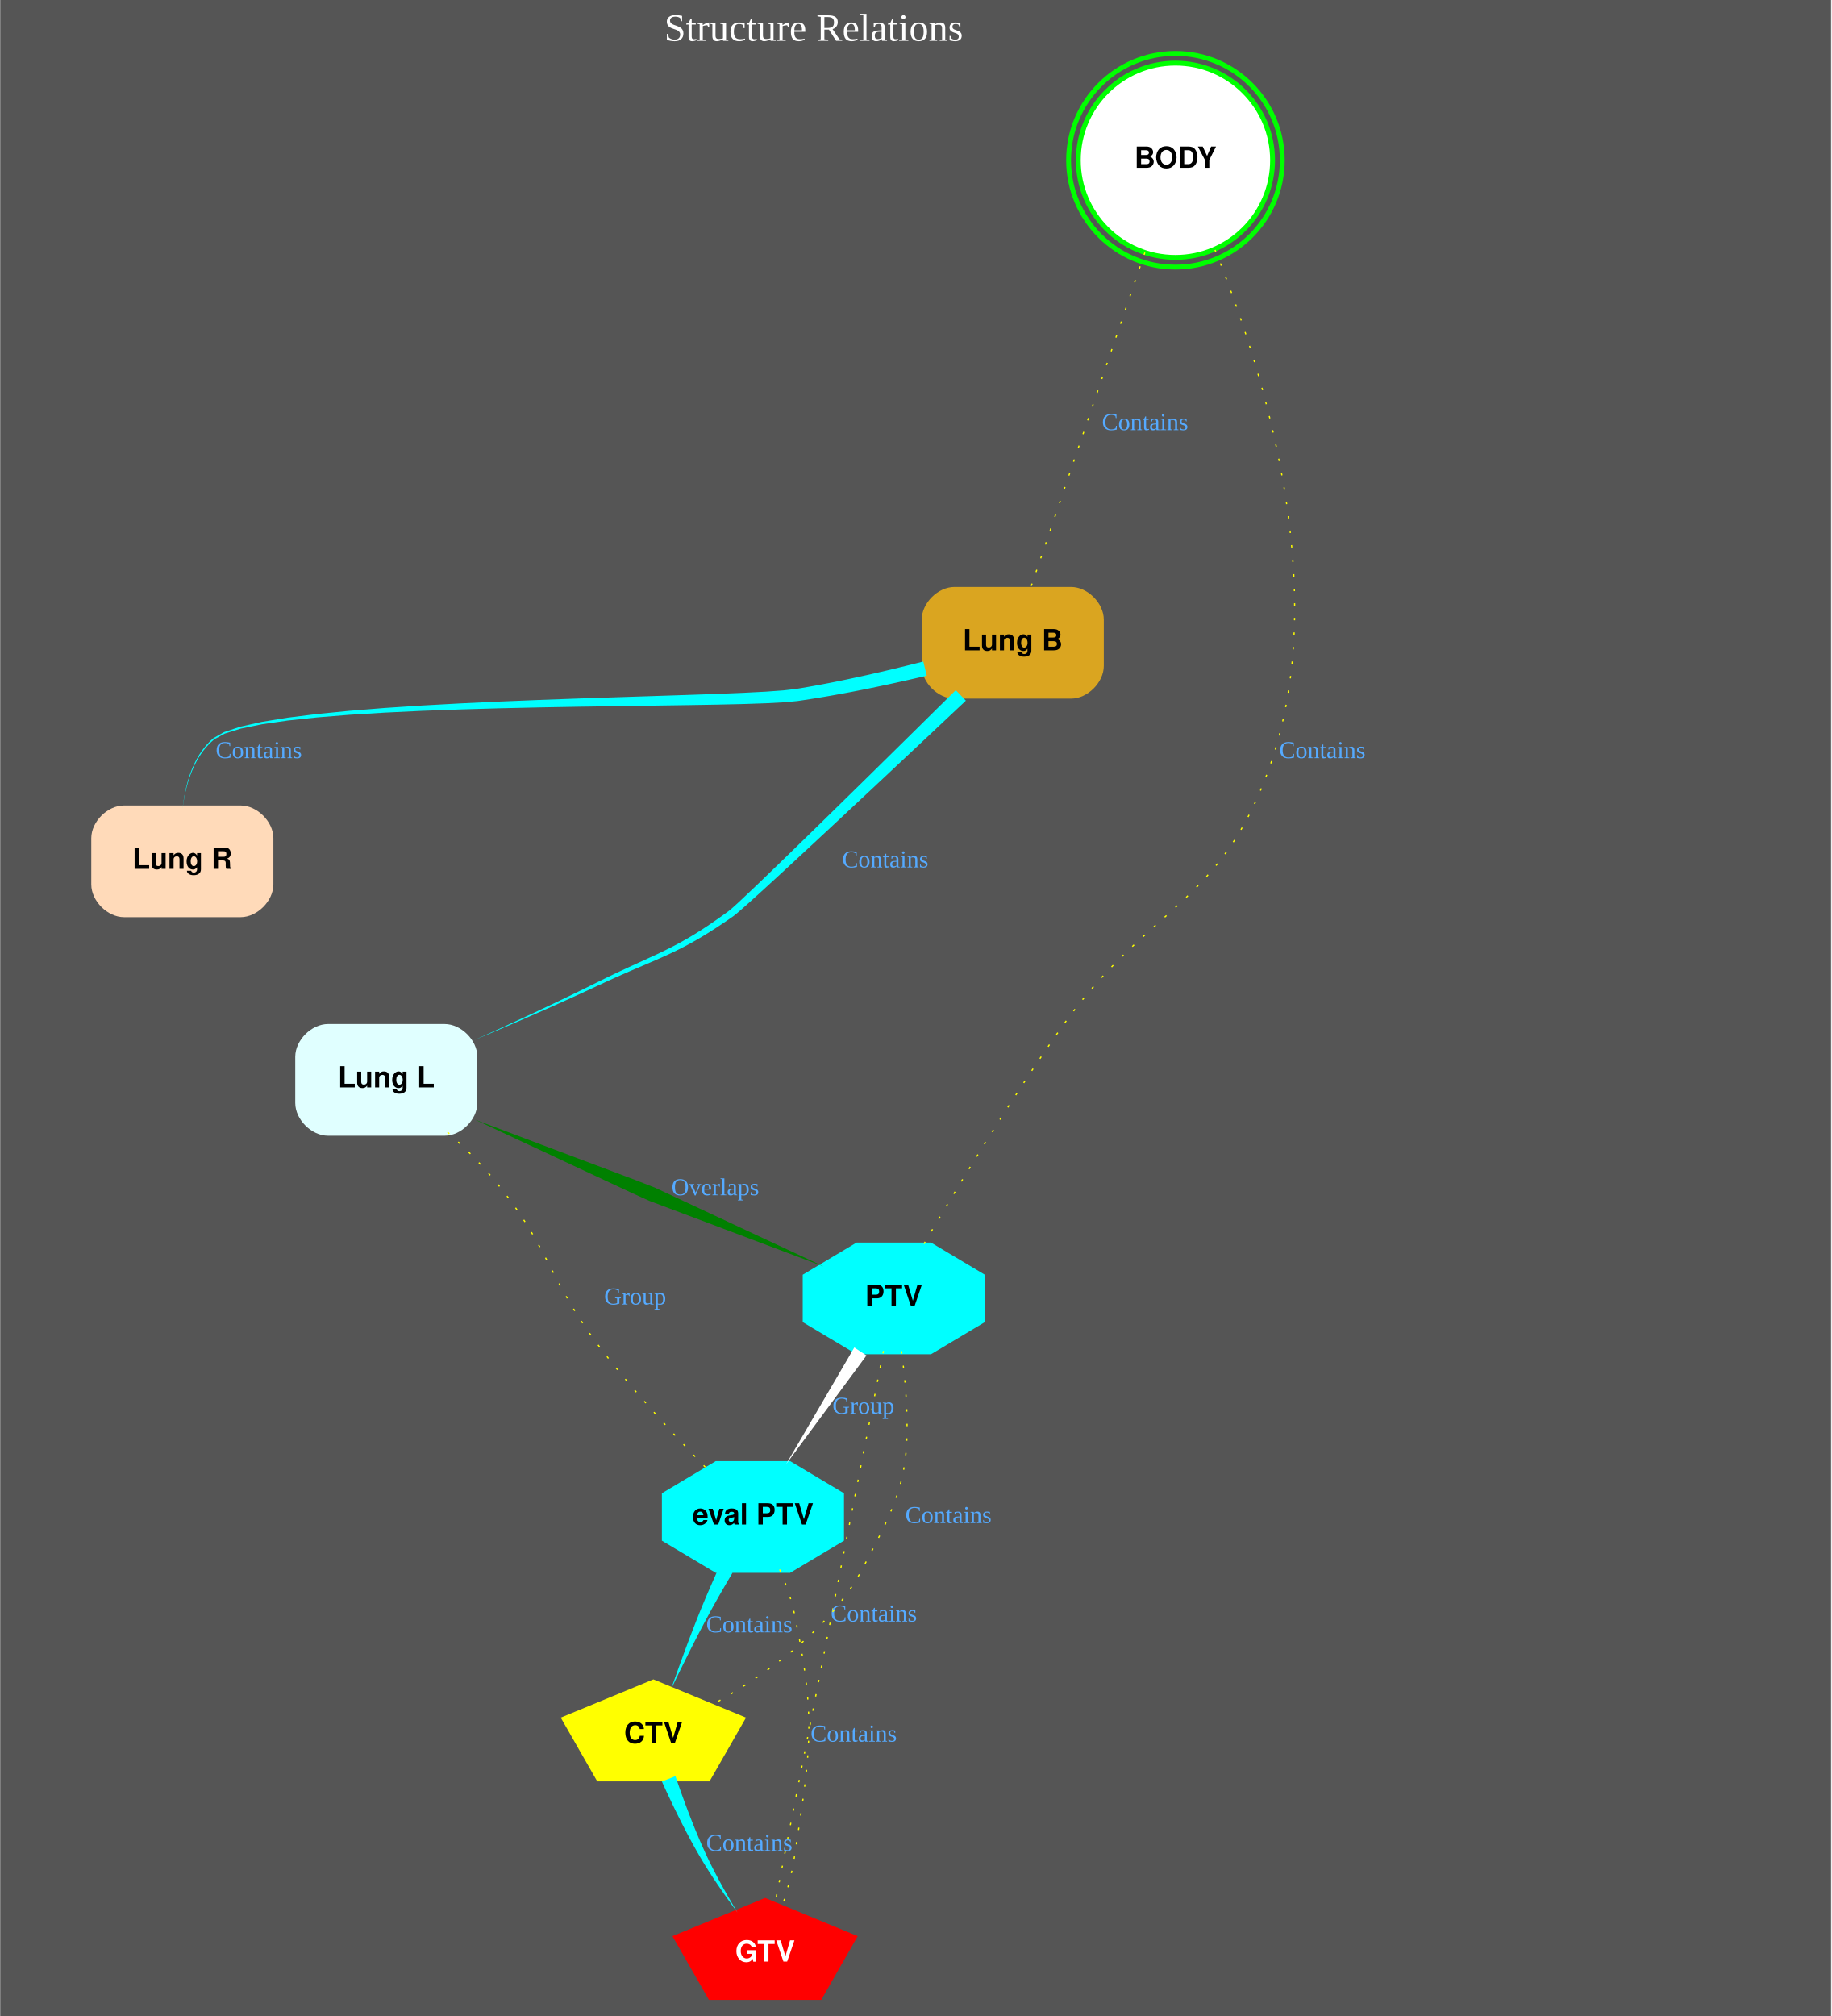
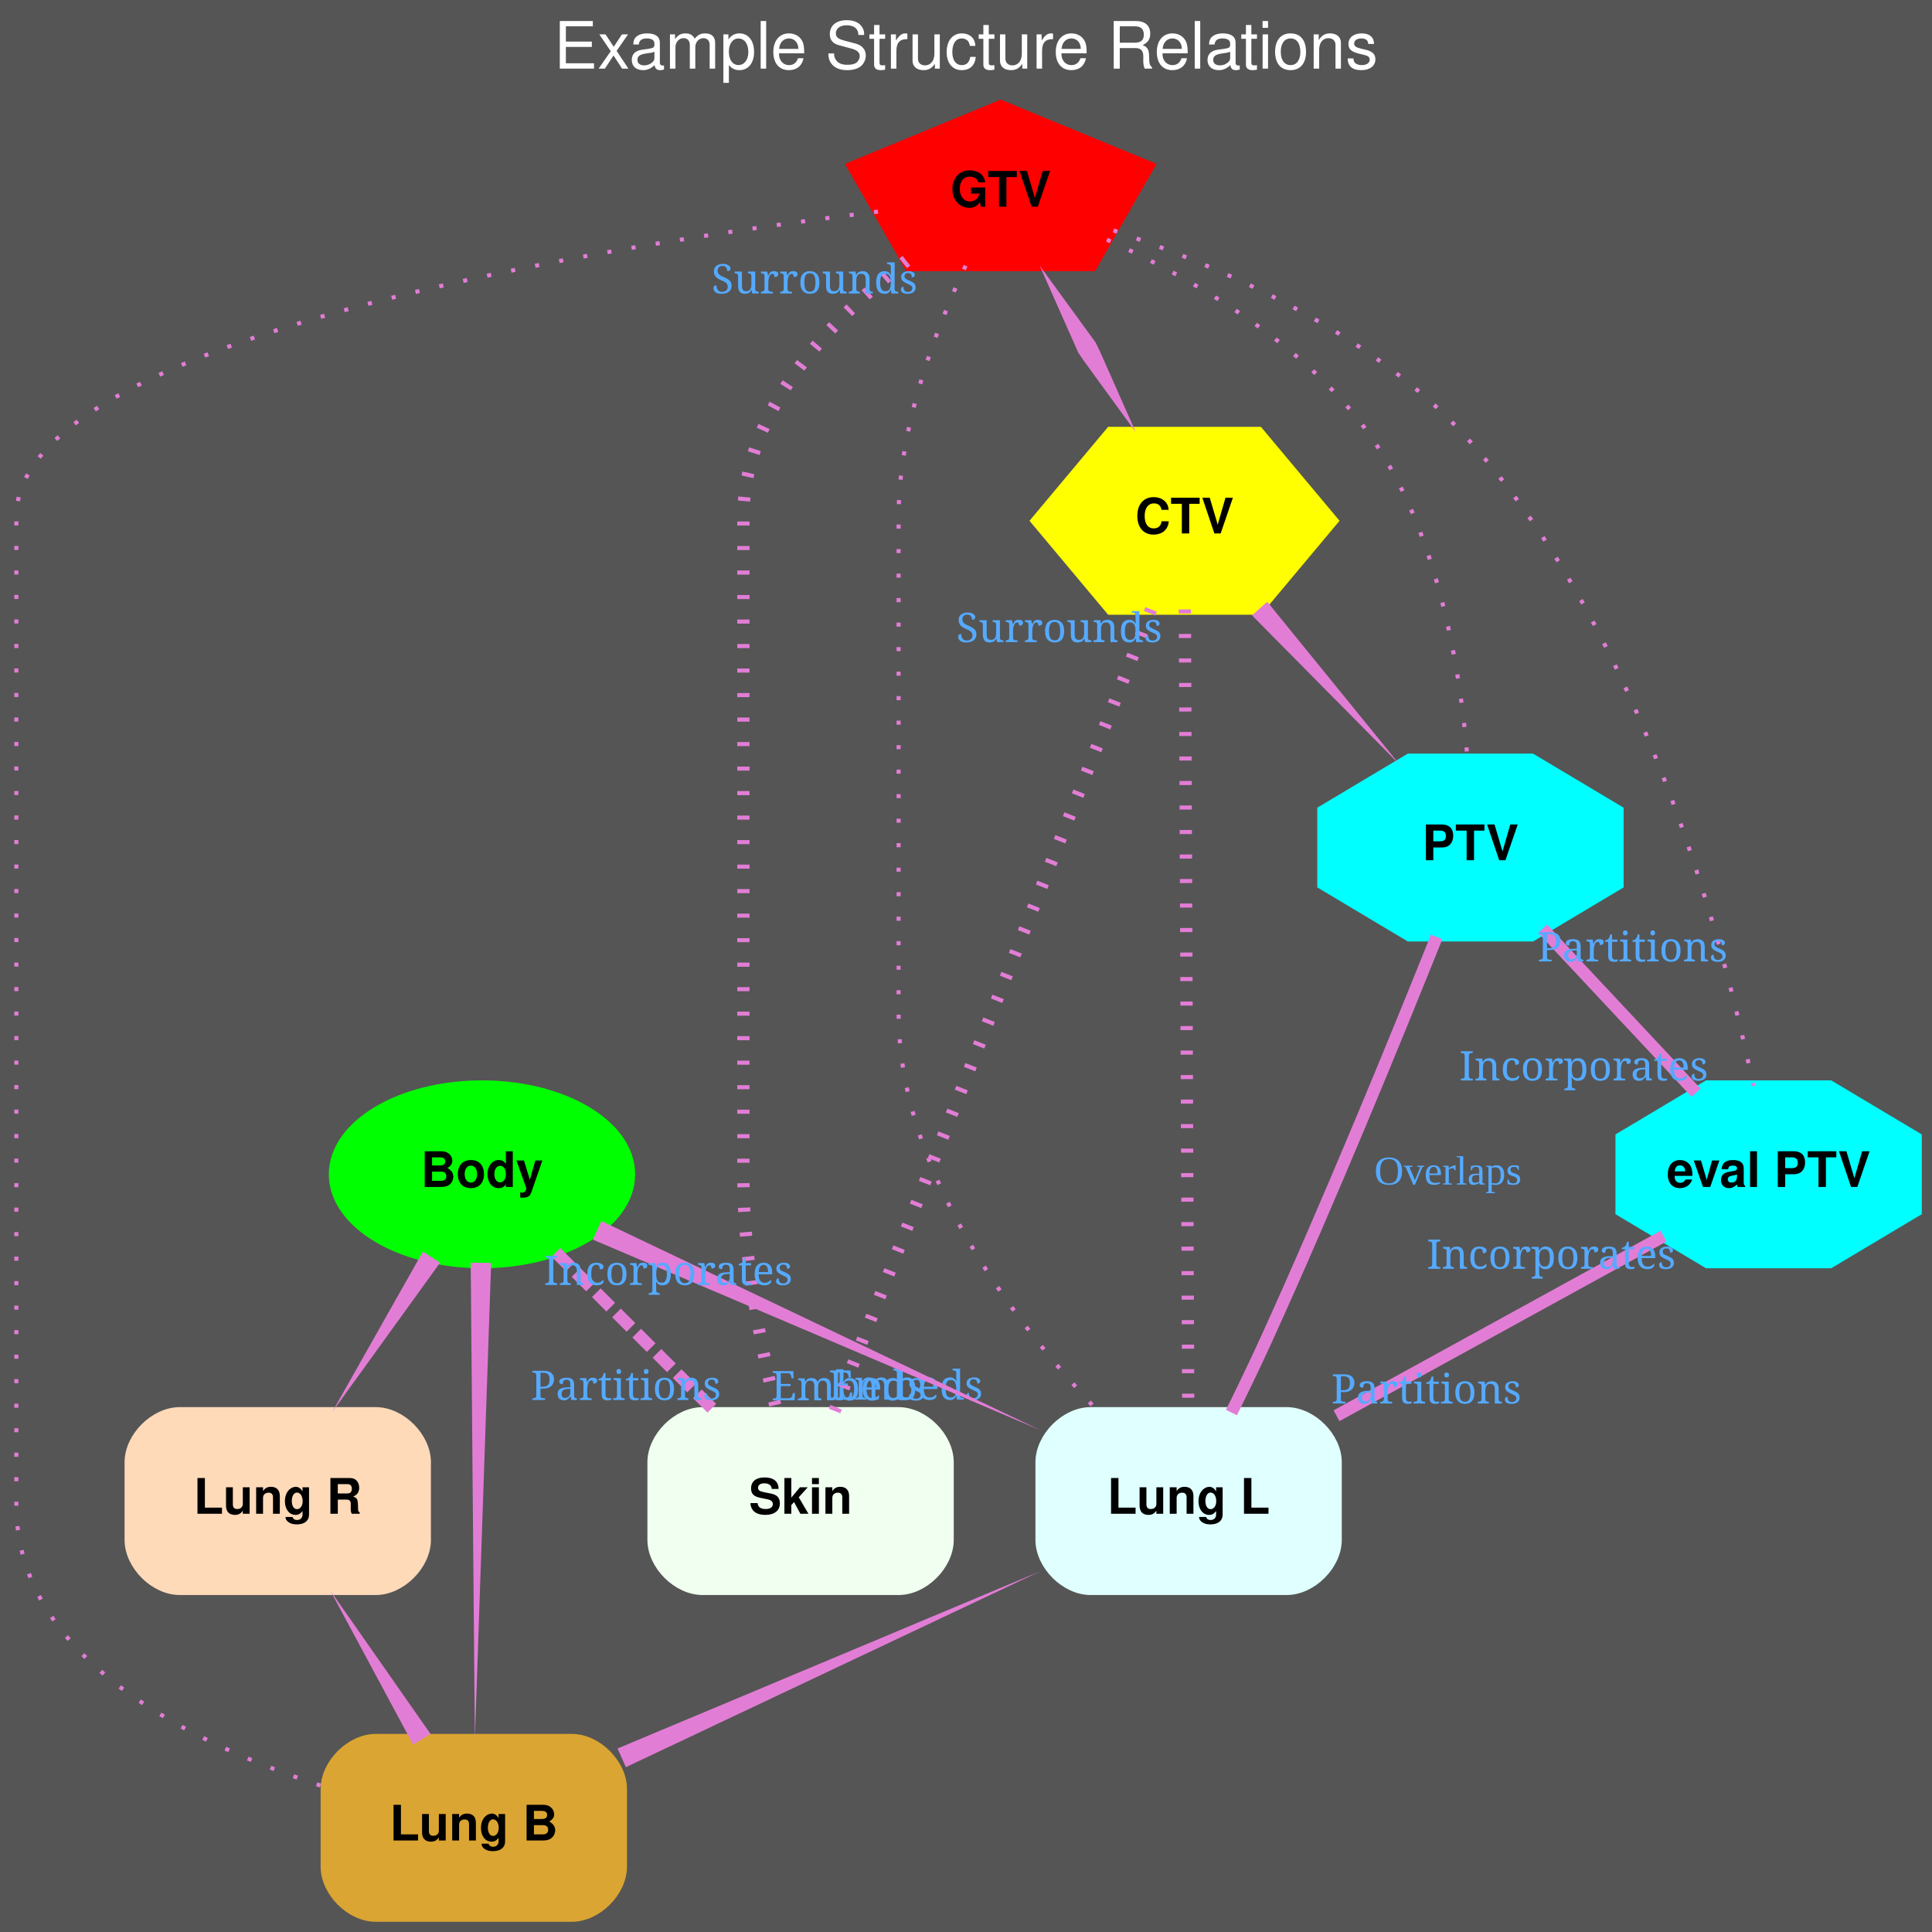
- <svg xmlns="http://www.w3.org/2000/svg" xmlns:xlink="http://www.w3.org/1999/xlink" width="754pt" height="830pt" viewBox="0.00 0.00 754.00 830.20">
-   <g id="graph0" class="graph" transform="scale(1 1) rotate(0) translate(4 826.2)">
-     <polygon fill="#555555" stroke="transparent" points="-4,4 -4,-826.2 750,-826.2 750,4 -4,4" />
-     <text text-anchor="middle" x="331" y="-809.4" font-family="Helvetica,,Arial,sans-serif" font-size="16.00" fill="white">Structure Relations</text>
-     <g id="node1" class="node">
+ <svg xmlns="http://www.w3.org/2000/svg" xmlns:xlink="http://www.w3.org/1999/xlink" width="473pt" height="473pt" viewBox="0.00 0.00 473.00 473.00">
+   <g id="graph0" class="graph" transform="scale(1 1) rotate(0) translate(4 469)">
+     <polygon fill="#555555" stroke="transparent" points="-4,4 -4,-469 469,-469 469,4 -4,4" />
+     <text text-anchor="middle" x="232.5" y="-452.2" font-family="Helvetica,Arial,sans-serif" font-size="16.00" fill="white">Example Structure Relations</text>
+     <g id="node1" class="node Target">
      <g id="a_node1">
-         <a xlink:title="ID: BODY&#13;ROI: 1&#13;&#13;DICOM Type EXTERNAL&#13;Code: BODY&#13;Label: Body&#13;Scheme: 99VMS_STRUCTCODE&#13;Volume: 28951.626 cc&#13;Length: 33.8 cm&#13;Range: (&#13;10.6cm, -23.2cm)">
-           <ellipse fill="white" stroke="#00ff00" stroke-width="2" cx="480" cy="-760.2" rx="40" ry="40" />
-           <ellipse fill="none" stroke="#00ff00" stroke-width="2" cx="480" cy="-760.2" rx="44" ry="44" />
-           <text text-anchor="middle" x="480" y="-757.1" font-family="Helvetica,sans-Serif" font-weight="bold" font-size="12.00" fill="#000000">BODY</text>
+         <a xlink:title="ID: GTV&#13;ROI: 38&#13;&#13;VolumeType: GTV&#13;DicomType: GTV&#13;Code: GTVp&#13;Label: Primary Gross Tumor Volume&#13;Scheme: 99VMS_STRUCTCODE&#13;Volume: 8.0&#13;&#13;Eq Sp Diam: 2.5&#13;Length: 2.6&#13;Range: (-0.4, -3.0)">
+           <polygon fill="#ff0000" stroke="#ff0000" stroke-width="3" points="277,-428.14 241,-443 205,-428.14 218.75,-404.11 263.25,-404.11 277,-428.14" />
+           <text text-anchor="middle" x="241" y="-418.4" font-family="Helvetica,sans-Serif" font-weight="bold" font-size="12.00">GTV</text>
        </a>
      </g>
    </g>
-     <g id="node2" class="node">
+     <g id="node2" class="node Target">
      <g id="a_node2">
-         <a xlink:title="ID: Lung L&#13;ROI: 26&#13;&#13;DICOM Type ORGAN&#13;Code: 7310&#13;Label: Left lung&#13;Scheme: FMA&#13;Volume: 1776 cc&#13;Length: 24.2 cm&#13;Range: (5.8cm, -18.4cm)">
-           <path fill="#e0ffff" stroke="#e0ffff" stroke-width="3" d="M179,-403C179,-403 131,-403 131,-403 125,-403 119,-397 119,-391 119,-391 119,-372 119,-372 119,-366 125,-360 131,-360 131,-360 179,-360 179,-360 185,-360 191,-366 191,-372 191,-372 191,-391 191,-391 191,-397 185,-403 179,-403" />
-           <text text-anchor="middle" x="155" y="-378.4" font-family="Helvetica,sans-Serif" font-weight="bold" font-size="12.00" fill="#000000">Lung L</text>
+         <a xlink:title="ID: CTV&#13;ROI: 24&#13;Name: Internal Target Volume&#13;VolumeType: CTV&#13;DicomType: CTV&#13;Code: ITV&#13;Label: Internal Target Volume&#13;Scheme: 99VMS_&#13;STRUCTCODE&#13;Volume: 34.4&#13;Eq Sp Diam: 4.0&#13;&#13;Length: 3.6&#13;Range: (0.0, -3.6)">
+           <polygon fill="#ffff00" stroke="#ffff00" stroke-width="3" points="322,-341.5 304,-363 268,-363 250,-341.5 268,-320 304,-320 322,-341.5" />
+           <text text-anchor="middle" x="286" y="-338.4" font-family="Helvetica,sans-Serif" font-weight="bold" font-size="12.00">CTV</text>
        </a>
      </g>
    </g>
-     <g id="node3" class="node">
+     <g id="edge10" class="edge Equals">
+       <polygon fill="#e27dd6" stroke="transparent" stroke-width="5" points="250.54,-403.96 251.78,-402.26 253.06,-400.5 254.38,-398.69 255.72,-396.84 257.1,-394.95 258.5,-393.03 259.92,-391.08 261.35,-389.11 262.8,-387.12 264.25,-385.12 265.32,-382.9 266.33,-380.63 267.33,-378.37 268.33,-376.12 269.32,-373.88 270.3,-371.67 271.27,-369.49 272.22,-367.35 273.15,-365.25 274.06,-363.19 274.06,-363.19 272.74,-365.01 271.38,-366.87 270,-368.77 268.6,-370.69 267.18,-372.65 265.74,-374.62 264.29,-376.61 262.84,-378.62 261.38,-380.62 259.99,-382.66 258.99,-384.92 257.99,-387.17 257,-389.4 256.02,-391.6 255.06,-393.77 254.11,-395.91 253.18,-398 252.28,-400.04 251.4,-402.03 250.54,-403.96 250.54,-403.96" />
+     </g>
+     <g id="node3" class="node Target">
      <g id="a_node3">
-         <a xlink:title="ID: Lung R&#13;ROI: 27&#13;&#13;DICOM Type ORGAN&#13;Code: 7309&#13;Label: Right lung&#13;Scheme: FMA&#13;Volume: 2556.676 cc&#13;Length: 23.8 cm&#13;Range: (6.6cm, &#13;-17.2cm)">
-           <path fill="#ffdab9" stroke="#ffdab9" stroke-width="3" d="M95,-493C95,-493 47,-493 47,-493 41,-493 35,-487 35,-481 35,-481 35,-462 35,-462 35,-456 41,-450 47,-450 47,-450 95,-450 95,-450 101,-450 107,-456 107,-462 107,-462 107,-481 107,-481 107,-487 101,-493 95,-493" />
-           <text text-anchor="middle" x="71" y="-468.4" font-family="Helvetica,sans-Serif" font-weight="bold" font-size="12.00" fill="#000000">Lung R</text>
+         <a xlink:title="ID: PTV&#13;ROI: 30&#13;Name: PTV defined by Radiation Oncologist&#13;VolumeType: PTV&#13;DicomType: PTV&#13;Code: PTVp&#13;Label: Primary Planning Target &#13;Volume&#13;Scheme: 99VMS_STRUCTCODE&#13;Volume: 74.6&#13;Eq Sp Diam: 5.2&#13;&#13;Length: 4.6&#13;Range: (0.6, -4.0)">
+           <polygon fill="#00ffff" stroke="#00ffff" stroke-width="3" points="392,-252.59 392,-270.41 370.91,-283 341.09,-283 320,-270.41 320,-252.59 341.09,-240 370.91,-240 392,-252.59" />
+           <text text-anchor="middle" x="356" y="-258.4" font-family="Helvetica,sans-Serif" font-weight="bold" font-size="12.00">PTV</text>
        </a>
      </g>
    </g>
-     <g id="node4" class="node">
+     <g id="edge11" class="edge Contain">
+       <path fill="none" stroke="#e27dd6" stroke-dasharray="1,5" d="M266.99,-410.33C287.41,-401.02 314.99,-385.29 331,-363 348.1,-339.2 353.56,-304.96 355.27,-283.23" />
+     </g>
+     <g id="node4" class="node Target">
      <g id="a_node4">
-         <a xlink:title="ID: Lung B&#13;ROI: 25&#13;&#13;DICOM Type ORGAN&#13;Code: 68877&#13;Label: Pair of lungs&#13;Scheme: FMA&#13;Volume: 4332.676 cc&#13;Length: 25 cm&#13;Range: (6.6cm, &#13;-18.4cm)">
-           <path fill="#daa520" stroke="#daa520" stroke-width="3" d="M437,-583C437,-583 389,-583 389,-583 383,-583 377,-577 377,-571 377,-571 377,-552 377,-552 377,-546 383,-540 389,-540 389,-540 437,-540 437,-540 443,-540 449,-546 449,-552 449,-552 449,-571 449,-571 449,-577 443,-583 437,-583" />
-           <text text-anchor="middle" x="413" y="-558.4" font-family="Helvetica,sans-Serif" font-weight="bold" font-size="12.00" fill="#000000">Lung B</text>
+         <a xlink:title="ID: eval_PTV&#13;ROI: 41&#13;Name: PTV High Risk for dvh&#13;VolumeType: PTV&#13;DicomType: PTV&#13;Code: PTVp&#13;Label: Primary Planning Target Volume&#13;&#13;Scheme: 99VMS_STRUCTCODE&#13;Volume: 630.6&#13;Eq Sp Diam: 10.6&#13;&#13;Length: 9.8&#13;Range: (1.4, -8.4)">
+           <polygon fill="#00ffff" stroke="#00ffff" stroke-width="3" points="465,-172.59 465,-190.41 443.91,-203 414.09,-203 393,-190.41 393,-172.59 414.09,-160 443.91,-160 465,-172.59" />
+           <text text-anchor="middle" x="429" y="-178.4" font-family="Helvetica,sans-Serif" font-weight="bold" font-size="12.00">eval PTV</text>
        </a>
      </g>
    </g>
-     <g id="edge3" class="edge">
-       <g id="a_edge3">
-         <a xlink:title="        1.5   2.0  &#13;        ANT  SUP       &#13;         | /           &#13;         |/            &#13;1.5 RT--- ---LT 1.5  &#13;        /|             &#13;       / |             &#13;   &#13;INF  POST           &#13;  2.0   1.0       &#13;&#13;Min: 2.1   Max: 0.9">
-           <path fill="none" stroke="yellow" stroke-width="0.5" stroke-dasharray="1,5" d="M467.4,-722.2C453.37,-681.03 431.21,-615.96 420,-583.04" />
-         </a>
-       </g>
-       <text text-anchor="middle" x="467.5" y="-649.1" font-family="Times New Roman,serif" font-size="10.00" fill="#55aaff">Contains</text>
+     <g id="edge12" class="edge Contain">
+       <path fill="none" stroke="#e27dd6" stroke-dasharray="1,5" d="M268.61,-412.59C293.86,-404.08 330.74,-388.26 354,-363 397.57,-315.7 417.73,-239.52 425.27,-203.14" />
    </g>
-     <g id="node6" class="node">
-       <g id="a_node6">
-         <a xlink:title="ID: GTV&#13;ROI: 38&#13;&#13;DICOM Type GTV&#13;Code: GTVp&#13;Label: Primary Gross Tumor Volume&#13;Scheme: 99VMS_STRUCTCODE&#13;Volume: 8.03 cc&#13;Length: 2.6 &#13;cm&#13;Range: (-0.4cm, -3cm)">
-           <polygon fill="#ff0000" stroke="#ff0000" stroke-width="3" points="347,-28.14 311,-43 275,-28.14 288.75,-4.11 333.25,-4.11 347,-28.14" />
-           <text text-anchor="middle" x="311" y="-18.4" font-family="Helvetica,sans-Serif" font-weight="bold" font-size="12.00" fill="#ffffff">GTV</text>
+     <g id="node5" class="node OAR">
+       <g id="a_node5">
+         <a xlink:title="ID: Lung_L&#13;ROI: 26&#13;Name: Left Lung&#13;VolumeType: Organ&#13;DicomType: ORGAN&#13;Code: 7310&#13;Label: Left lung&#13;Scheme: FMA&#13;Volume: 1,776.0&#13;Eq &#13;Sp Diam: 15.0&#13;&#13;Length: 24.2&#13;Range: (5.8, -18.4)">
+           <path fill="#e0ffff" stroke="#e0ffff" stroke-width="3" d="M311,-123C311,-123 263,-123 263,-123 257,-123 251,-117 251,-111 251,-111 251,-92 251,-92 251,-86 257,-80 263,-80 263,-80 311,-80 311,-80 317,-80 323,-86 323,-92 323,-92 323,-111 323,-111 323,-117 317,-123 311,-123" />
+           <text text-anchor="middle" x="287" y="-98.4" font-family="Helvetica,sans-Serif" font-weight="bold" font-size="12.00">Lung L</text>
        </a>
      </g>
    </g>
-     <g id="node7" class="node">
+     <g id="edge7" class="edge Contain">
+       <path fill="none" stroke="#e27dd6" stroke-dasharray="1,5" d="M232.4,-403.95C225.16,-388.49 216,-364.54 216,-342.5 216,-342.5 216,-342.5 216,-221 216,-182.39 244.08,-145.47 264.92,-123.39" />
+     </g>
+     <g id="node7" class="node OAR">
      <g id="a_node7">
-         <a xlink:title="ID: CTV&#13;ROI: 24&#13;&#13;DICOM Type GTV&#13;Code: ITV&#13;Label: Internal Target Volume&#13;Scheme: 99VMS_STRUCTCODE&#13;Volume: 34.45 cc&#13;Length: 3.6 cm&#13;&#13;Range: (0cm, -3.6cm)">
-           <polygon fill="#ffff00" stroke="#ffff00" stroke-width="3" points="301,-118.14 265,-133 229,-118.14 242.75,-94.11 287.25,-94.11 301,-118.14" />
-           <text text-anchor="middle" x="265" y="-108.4" font-family="Helvetica,sans-Serif" font-weight="bold" font-size="12.00" fill="#000000">CTV</text>
+         <a xlink:title="ID: Lung_B&#13;ROI: 25&#13;Name: Both Lungs&#13;VolumeType: Organ&#13;DicomType: ORGAN&#13;Code: 68877&#13;Label: Pair of lungs&#13;Scheme: FMA&#13;Volume: 4,332.7&#13;&#13;Eq Sp Diam: 20.2&#13;&#13;Length: 25.0&#13;Range: (6.6, -18.4)">
+           <path fill="#daa532" stroke="#daa532" stroke-width="3" d="M136,-43C136,-43 88,-43 88,-43 82,-43 76,-37 76,-31 76,-31 76,-12 76,-12 76,-6 82,0 88,0 88,0 136,0 136,0 142,0 148,-6 148,-12 148,-12 148,-31 148,-31 148,-37 142,-43 136,-43" />
+           <text text-anchor="middle" x="112" y="-18.4" font-family="Helvetica,sans-Serif" font-weight="bold" font-size="12.00">Lung B</text>
        </a>
      </g>
    </g>
-     <g id="node8" class="node">
+     <g id="edge8" class="edge Contain">
+       <path fill="none" stroke="#e27dd6" stroke-dasharray="1,5" d="M210.96,-417.19C146.36,-409.23 0,-386.37 0,-342.5 0,-342.5 0,-342.5 0,-100.5 0,-62.83 43.2,-41.86 75.95,-31.38" />
+     </g>
+     <g id="node8" class="node OAR">
      <g id="a_node8">
-         <a xlink:title="ID: PTV&#13;ROI: 30&#13;&#13;DICOM Type PTV&#13;Code: PTVp&#13;Label: Primary Planning Target Volume&#13;Scheme: 99VMS_STRUCTCODE&#13;Volume: 74.649 cc&#13;Length: &#13;4.6 cm&#13;Range: (0.6cm, -4.0cm)">
-           <polygon fill="#00ffff" stroke="#00ffff" stroke-width="3" points="400,-282.59 400,-300.41 378.91,-313 349.09,-313 328,-300.41 328,-282.59 349.09,-270 378.91,-270 400,-282.59" />
-           <text text-anchor="middle" x="364" y="-288.4" font-family="Helvetica,sans-Serif" font-weight="bold" font-size="12.00" fill="#000000">PTV</text>
+         <a xlink:title="ID: Skin&#13;&#13;Name: Skin&#13;VolumeType: Organ&#13;DicomType: Organ&#13;Code: 7163&#13;Label: Skin&#13;Scheme: FMA&#13;Volume: 1,072.3&#13;&#13;&#13;Length: 33.8&#13;Range: (&#13;10.6, -23.2)">
+           <path fill="#f0fff0" stroke="#f0fff0" stroke-width="3" d="M216,-123C216,-123 168,-123 168,-123 162,-123 156,-117 156,-111 156,-111 156,-92 156,-92 156,-86 162,-80 168,-80 168,-80 216,-80 216,-80 222,-80 228,-86 228,-92 228,-92 228,-111 228,-111 228,-117 222,-123 216,-123" />
+           <text text-anchor="middle" x="192" y="-98.4" font-family="Helvetica,sans-Serif" font-weight="bold" font-size="12.00">Skin</text>
        </a>
      </g>
    </g>
-     <g id="edge7" class="edge">
-       <g id="a_edge7">
-         <a xlink:title="        1.5   2.0  &#13;        ANT  SUP       &#13;         | /           &#13;         |/            &#13;1.5 RT--- ---LT 1.5  &#13;        /|             &#13;       / |             &#13;   &#13;INF  POST           &#13;  2.0   1.0       &#13;&#13;Min: 2.1   Max: 0.9">
-           <path fill="none" stroke="yellow" stroke-width="0.5" stroke-dasharray="1,5" d="M496.3,-723.28C516.24,-674.12 544.4,-583.68 519,-511 498.76,-453.08 468.42,-453.1 433,-403 411.59,-372.71 389.29,-335.88 376.03,-313.32" />
-         </a>
-       </g>
-       <text text-anchor="middle" x="540.5" y="-514" font-family="Times New Roman,serif" font-size="10.00" fill="#55aaff">Contains</text>
+     <g id="edge9" class="edge Island">
+       <path fill="none" stroke="#e27dd6" stroke-width="3" stroke-dasharray="1,5" d="M217.9,-405.16C199.92,-391.2 178,-368.78 178,-342.5 178,-342.5 178,-342.5 178,-180.5 178,-160.83 182.37,-138.79 186.22,-123.18" />
+       <text text-anchor="middle" x="203.72" y="-126.18" font-family="Cambria" font-size="10.00" fill="#55aaff">Embeds</text>
+       <text text-anchor="middle" x="195.4" y="-397.16" font-family="Cambria" font-size="10.00" fill="#55aaff">Surrounds</text>
    </g>
-     <g id="node9" class="node">
-       <g id="a_node9">
-         <a xlink:title="ID: eval PTV&#13;ROI: 41&#13;&#13;DICOM Type PTV&#13;Code: PTVp&#13;Label: Primary Planning Target Volume&#13;Scheme: 99VMS_STRUCTCODE&#13;Volume: 74.649 cc&#13;&#13;Length: 4.6 cm&#13;Range: (0.6cm, -4.0cm)">
-           <polygon fill="#00ffff" stroke="#00ffff" stroke-width="3" points="342,-192.59 342,-210.41 320.91,-223 291.09,-223 270,-210.41 270,-192.59 291.09,-180 320.91,-180 342,-192.59" />
-           <text text-anchor="middle" x="306" y="-198.4" font-family="Helvetica,sans-Serif" font-weight="bold" font-size="12.00" fill="#000000">eval PTV</text>
+     <g id="edge15" class="edge Contain">
+       <polygon fill="#e27dd6" stroke="transparent" stroke-width="5" points="306.25,-321.68 307.77,-319.81 309.33,-317.89 310.92,-315.94 312.53,-313.95 314.17,-311.94 315.82,-309.91 317.49,-307.86 319.17,-305.79 320.85,-303.72 322.54,-301.65 324.22,-299.57 325.9,-297.51 327.58,-295.45 329.23,-293.41 330.88,-291.39 332.5,-289.4 334.09,-287.44 335.66,-285.51 337.19,-283.62 338.69,-281.78 338.69,-281.78 337.02,-283.47 335.31,-285.2 333.56,-286.96 331.78,-288.76 329.98,-290.59 328.15,-292.44 326.3,-294.31 324.44,-296.19 322.56,-298.09 320.68,-299.98 318.8,-301.89 316.93,-303.78 315.06,-305.68 313.2,-307.55 311.35,-309.42 309.53,-311.26 307.73,-313.08 305.96,-314.87 304.23,-316.62 302.53,-318.34 306.25,-321.68" />
+     </g>
+     <g id="edge13" class="edge Contain">
+       <path fill="none" stroke="#e27dd6" stroke-width="3" stroke-dasharray="1,5" d="M286.09,-319.8C286.28,-274.78 286.72,-168.45 286.91,-123.33" />
+     </g>
+     <g id="edge14" class="edge Island">
+       <path fill="none" stroke="#e27dd6" stroke-width="3" stroke-dasharray="1,5" d="M277.82,-319.8C260.04,-274.78 218.05,-168.45 200.23,-123.33" />
+       <text text-anchor="middle" x="217.73" y="-126.33" font-family="Cambria" font-size="10.00" fill="#55aaff">Embeds</text>
+       <text text-anchor="middle" x="255.32" y="-311.8" font-family="Cambria" font-size="10.00" fill="#55aaff">Surrounds</text>
+     </g>
+     <g id="edge17" class="edge Group">
+       <path fill="none" stroke="#e27dd6" stroke-width="3" d="M373.67,-241.62C385.06,-229.45 399.83,-213.67 411.24,-201.48" />
+       <text text-anchor="middle" x="383.74" y="-204.48" font-family="Cambria" font-size="10.00" fill="#55aaff">Incorporates</text>
+       <text text-anchor="middle" x="395.67" y="-233.62" font-family="Cambria" font-size="10.00" fill="#55aaff">Partitions</text>
+     </g>
+     <g id="edge16" class="edge">
+       <path fill="none" stroke="#e27dd6" stroke-width="3" d="M347.72,-239.61C338.1,-215.62 321.57,-175.18 306,-141 303.34,-135.17 300.33,-128.91 297.49,-123.17" />
+       <text text-anchor="middle" x="350.5" y="-179" font-family="Times New Roman,serif" font-size="10.00" fill="#55aaff">Overlaps</text>
+     </g>
+     <g id="edge18" class="edge Group">
+       <path fill="none" stroke="#e27dd6" stroke-width="3" d="M403.28,-166.37C380.91,-154.08 348.23,-136.13 323.21,-122.39" />
+       <text text-anchor="middle" x="345.21" y="-125.39" font-family="Cambria" font-size="10.00" fill="#55aaff">Partitions</text>
+       <text text-anchor="middle" x="375.78" y="-158.37" font-family="Cambria" font-size="10.00" fill="#55aaff">Incorporates</text>
+     </g>
+     <g id="edge5" class="edge Contain">
+       <polygon fill="#e27dd6" stroke="transparent" stroke-width="5" points="250.74,-84.34 246.19,-82.19 241.48,-79.96 236.61,-77.66 231.62,-75.3 226.52,-72.89 221.32,-70.43 216.05,-67.94 210.73,-65.42 205.36,-62.89 199.98,-60.35 194.6,-57.8 189.24,-55.27 183.92,-52.75 178.65,-50.26 173.45,-47.81 168.35,-45.39 163.36,-43.03 158.49,-40.74 153.78,-38.51 149.23,-36.36 147.19,-40.92 151.83,-42.87 156.64,-44.89 161.6,-46.97 166.7,-49.1 171.9,-51.28 177.2,-53.5 182.58,-55.76 188.01,-58.04 193.48,-60.33 198.97,-62.63 204.45,-64.93 209.92,-67.22 215.36,-69.5 220.73,-71.76 226.03,-73.98 231.24,-76.16 236.33,-78.3 241.29,-80.38 246.1,-82.39 250.74,-84.34 250.74,-84.34" />
+     </g>
+     <g id="node6" class="node OAR">
+       <g id="a_node6">
+         <a xlink:title="ID: Lung_R&#13;ROI: 27&#13;Name: Right Lung&#13;VolumeType: Organ&#13;DicomType: ORGAN&#13;Code: 7309&#13;Label: Right lung&#13;Scheme: FMA&#13;Volume: 2,556.7&#13;&#13;Eq Sp Diam: 17.0&#13;&#13;Length: 23.8&#13;Range: (6.6, -17.2)">
+           <path fill="#ffdab9" stroke="#ffdab9" stroke-width="3" d="M88,-123C88,-123 40,-123 40,-123 34,-123 28,-117 28,-111 28,-111 28,-92 28,-92 28,-86 34,-80 40,-80 40,-80 88,-80 88,-80 94,-80 100,-86 100,-92 100,-92 100,-111 100,-111 100,-117 94,-123 88,-123" />
+           <text text-anchor="middle" x="64" y="-98.4" font-family="Helvetica,sans-Serif" font-weight="bold" font-size="12.00">Lung R</text>
        </a>
      </g>
    </g>
-     <g id="edge11" class="edge">
-       <g id="a_edge11">
-         <a xlink:title="Percentage Overlap: 15%">
-           <polygon fill="green" stroke="transparent" stroke-width="6" points="191.41,-365.17 197.81,-362.76 204.55,-360.23 211.58,-357.58 218.86,-354.84 226.36,-352.01 234.03,-349.12 241.84,-346.19 249.74,-343.21 257.7,-340.21 265.63,-337.12 273.33,-333.52 280.96,-329.96 288.48,-326.44 295.87,-322.99 303.08,-319.62 310.07,-316.36 316.8,-313.21 323.24,-310.21 329.34,-307.36 335.07,-304.68 335.07,-304.68 329.15,-306.91 322.85,-309.28 316.2,-311.78 309.24,-314.4 302.02,-317.12 294.58,-319.92 286.95,-322.8 279.17,-325.72 271.29,-328.69 263.34,-331.68 255.59,-335.19 247.88,-338.79 240.23,-342.36 232.67,-345.9 225.25,-349.37 217.99,-352.76 210.93,-356.05 204.13,-359.23 197.61,-362.28 191.41,-365.17 191.41,-365.17" />
+     <g id="edge6" class="edge Contain">
+       <polygon fill="#e27dd6" stroke="transparent" stroke-width="5" points="76.86,-79.6 78.02,-77.95 79.19,-76.26 80.39,-74.55 81.61,-72.81 82.84,-71.05 84.08,-69.27 85.34,-67.47 86.6,-65.67 87.87,-63.85 89.14,-62.04 90.41,-60.22 91.68,-58.41 92.94,-56.6 94.19,-54.81 95.44,-53.03 96.66,-51.27 97.88,-49.53 99.07,-47.82 100.25,-46.15 101.4,-44.5 97.14,-41.88 96.19,-43.65 95.22,-45.45 94.23,-47.29 93.23,-49.16 92.21,-51.05 91.18,-52.96 90.15,-54.88 89.11,-56.82 88.06,-58.77 87.01,-60.73 85.96,-62.68 84.91,-64.63 83.87,-66.57 82.83,-68.5 81.8,-70.41 80.78,-72.31 79.78,-74.17 78.79,-76.02 77.82,-77.82 76.86,-79.6 76.86,-79.6" />
+     </g>
+     <g id="node9" class="node External">
+       <g id="a_node9">
+         <a xlink:title="ID: Body&#13;ROI: 1&#13;&#13;VolumeType: BODY&#13;DicomType: EXTERNAL&#13;Code: BODY&#13;Label: Body&#13;Scheme: 99VMS_STRUCTCODE&#13;Volume: 28,951.6&#13;Eq Sp Diam: &#13;38.1&#13;Radius: 16.5&#13;Length: 33.8&#13;Range: (10.6, -23.2)">
+           <ellipse fill="#00ff00" stroke="#00ff00" stroke-width="3" cx="114" cy="-181.5" rx="36" ry="21.5" />
+           <text text-anchor="middle" x="114" y="-178.4" font-family="Helvetica,sans-Serif" font-weight="bold" font-size="12.00">Body</text>
        </a>
      </g>
-       <text text-anchor="middle" x="290.5" y="-334" font-family="Times New Roman,serif" font-size="10.00" fill="#55aaff">Overlaps</text>
    </g>
-     <g id="edge12" class="edge">
-       <g id="a_edge12">
-         <a xlink:title="Percentage Overlap: 15%">
-           <path fill="none" stroke="yellow" stroke-width="0.5" stroke-dasharray="1,5" d="M180.22,-360C186.35,-354.46 192.68,-348.26 198,-342 222.59,-313.07 220.85,-300.1 244,-270 257.49,-252.47 274.61,-234.08 287.44,-220.93" />
-         </a>
-       </g>
-       <text text-anchor="middle" x="257.5" y="-289" font-family="Times New Roman,serif" font-size="10.00" fill="#55aaff">Group</text>
+     <g id="edge1" class="edge Contain">
+       <polygon fill="#e27dd6" stroke="transparent" stroke-width="5" points="143.21,-170.07 147.73,-167.92 152.48,-165.66 157.43,-163.3 162.57,-160.85 167.87,-158.33 173.3,-155.74 178.85,-153.09 184.49,-150.41 190.2,-147.69 195.94,-144.95 201.71,-142.2 207.48,-139.46 213.22,-136.72 218.91,-134.01 224.53,-131.33 230.05,-128.7 235.45,-126.13 240.71,-123.62 245.81,-121.2 250.71,-118.86 250.71,-118.86 245.71,-120.99 240.52,-123.2 235.16,-125.48 229.66,-127.83 224.03,-130.22 218.3,-132.66 212.5,-135.13 206.65,-137.62 200.78,-140.12 194.9,-142.63 189.04,-145.12 183.22,-147.6 177.48,-150.05 171.82,-152.46 166.28,-154.81 160.88,-157.11 155.65,-159.34 150.6,-161.49 145.76,-163.55 141.15,-165.51 143.21,-170.07" />
    </g>
-     <g id="edge18" class="edge">
-       <g id="a_edge18">
-         <a xlink:title="        1.5   2.0  &#13;        ANT  SUP       &#13;         | /           &#13;         |/            &#13;1.5 RT--- ---LT 1.5  &#13;        /|             &#13;       / |             &#13;   &#13;INF  POST           &#13;  2.0   1.0       &#13;&#13;Min: 2.1   Max: 0.9">
-           <polygon fill="cyan" stroke="transparent" stroke-width="6" points="393.69,-537.67 388.64,-532.92 383.27,-527.86 377.63,-522.55 371.78,-517.06 365.78,-511.43 359.69,-505.72 353.58,-499.99 347.49,-494.3 341.48,-488.69 335.63,-483.23 329.97,-477.97 324.58,-472.97 319.51,-468.28 314.82,-463.96 310.57,-460.06 306.81,-456.65 303.61,-453.77 301.02,-451.48 299.09,-449.83 297.86,-448.86 294.53,-446.56 291.42,-444.49 288.49,-442.6 285.71,-440.88 283.06,-439.31 280.51,-437.87 278.04,-436.54 275.62,-435.3 273.24,-434.13 270.86,-433.02 268.47,-431.93 266.05,-430.86 263.56,-429.79 260.98,-428.68 258.29,-427.53 255.46,-426.32 252.47,-425.01 249.3,-423.61 245.91,-422.07 242.29,-420.39 239.79,-419.22 237.25,-418.05 234.7,-416.87 232.12,-415.7 229.53,-414.52 226.93,-413.35 224.31,-412.18 221.7,-411.01 219.08,-409.85 216.46,-408.7 213.85,-407.56 211.25,-406.43 208.66,-405.3 206.09,-404.19 203.54,-403.1 201.01,-402.02 198.52,-400.95 196.05,-399.91 193.62,-398.88 191.23,-397.87 191.23,-397.87 193.6,-398.94 196,-400.02 198.44,-401.13 200.91,-402.25 203.41,-403.39 205.93,-404.55 208.47,-405.72 211.03,-406.91 213.6,-408.1 216.19,-409.31 218.77,-410.52 221.36,-411.74 223.95,-412.97 226.53,-414.2 229.1,-415.43 231.66,-416.67 234.21,-417.91 236.73,-419.14 239.23,-420.38 241.71,-421.61 245.3,-423.38 248.66,-425 251.81,-426.49 254.77,-427.86 257.57,-429.15 260.23,-430.37 262.78,-431.53 265.24,-432.66 267.62,-433.78 269.96,-434.91 272.28,-436.07 274.6,-437.28 276.94,-438.56 279.34,-439.92 281.82,-441.4 284.39,-443.01 287.09,-444.77 289.93,-446.7 292.95,-448.82 296.14,-451.14 297.23,-452.04 299.06,-453.68 301.57,-456.01 304.68,-458.95 308.35,-462.44 312.49,-466.43 317.07,-470.86 322.02,-475.66 327.29,-480.79 332.81,-486.18 338.53,-491.78 344.39,-497.53 350.34,-503.36 356.32,-509.24 362.26,-515.09 368.12,-520.86 373.83,-526.49 379.34,-531.93 384.59,-537.11 389.53,-541.99 393.69,-537.67" />
-         </a>
-       </g>
-       <text text-anchor="middle" x="360.5" y="-469" font-family="Times New Roman,serif" font-size="10.00" fill="#55aaff">Contains</text>
+     <g id="edge2" class="edge Contain">
+       <polygon fill="#e27dd6" stroke="transparent" stroke-width="5" points="103.74,-159.87 102.52,-158.18 101.27,-156.44 99.99,-154.67 98.69,-152.87 97.37,-151.04 96.03,-149.19 94.68,-147.31 93.32,-145.43 91.94,-143.53 90.57,-141.62 89.19,-139.72 87.82,-137.81 86.45,-135.92 85.09,-134.03 83.74,-132.16 82.4,-130.31 81.08,-128.49 79.79,-126.69 78.51,-124.93 77.27,-123.2 77.27,-123.2 78.32,-125.05 79.39,-126.95 80.48,-128.87 81.59,-130.83 82.71,-132.82 83.85,-134.83 84.99,-136.85 86.14,-138.89 87.3,-140.93 88.46,-142.98 89.61,-145.02 90.76,-147.06 91.91,-149.09 93.05,-151.1 94.17,-153.09 95.29,-155.05 96.38,-156.99 97.45,-158.89 98.51,-160.75 99.54,-162.57 103.74,-159.87" />
    </g>
-     <g id="edge19" class="edge">
-       <g id="a_edge19">
-         <a xlink:title="        1.5   2.0  &#13;        ANT  SUP       &#13;         | /           &#13;         |/            &#13;1.5 RT--- ---LT 1.5  &#13;        /|             &#13;       / |             &#13;   &#13;INF  POST           &#13;  2.0   1.0       &#13;&#13;Min: 2.1   Max: 0.9">
-           <polygon fill="cyan" stroke="transparent" stroke-width="6" points="377.58,-547.96 375.14,-547.38 372.64,-546.81 370.11,-546.23 367.54,-545.65 364.94,-545.07 362.31,-544.5 359.65,-543.93 356.97,-543.36 354.27,-542.8 351.56,-542.25 348.83,-541.71 346.1,-541.18 343.36,-540.67 340.62,-540.17 337.89,-539.68 335.16,-539.21 332.44,-538.76 329.73,-538.32 327.04,-537.91 324.33,-537.51 319.03,-537 311.54,-536.6 302.09,-536.28 290.92,-536.03 278.29,-535.82 264.43,-535.62 249.6,-535.41 234.06,-535.18 218.05,-534.89 201.84,-534.53 185.67,-534.06 169.8,-533.48 154.48,-532.75 139.97,-531.86 126.52,-530.77 114.39,-529.48 103.83,-527.95 95.1,-526.16 88.47,-524.1 84.17,-521.76 82.97,-520.71 81.82,-519.58 80.75,-518.39 79.73,-517.15 78.79,-515.85 77.91,-514.5 77.09,-513.1 76.33,-511.67 75.62,-510.2 74.97,-508.69 74.38,-507.17 73.84,-505.62 73.34,-504.06 72.89,-502.48 72.49,-500.9 72.13,-499.31 71.81,-497.73 71.53,-496.15 71.29,-494.59 71.08,-493.04 71.08,-493.04 71.26,-494.59 71.48,-496.16 71.73,-497.74 72.02,-499.34 72.35,-500.93 72.72,-502.53 73.14,-504.11 73.61,-505.69 74.13,-507.26 74.7,-508.81 75.32,-510.33 76.01,-511.82 76.75,-513.29 77.55,-514.71 78.42,-516.1 79.36,-517.43 80.36,-518.72 81.43,-519.95 82.58,-521.12 83.83,-522.24 88.2,-524.73 94.89,-526.95 103.66,-528.91 114.23,-530.64 126.38,-532.16 139.84,-533.49 154.36,-534.66 169.69,-535.67 185.57,-536.54 201.74,-537.3 217.96,-537.96 233.97,-538.54 249.52,-539.06 264.34,-539.54 278.18,-539.99 290.8,-540.43 301.92,-540.89 311.28,-541.37 318.62,-541.9 323.67,-542.49 326.25,-542.91 328.9,-543.37 331.56,-543.84 334.24,-544.34 336.93,-544.85 339.63,-545.38 342.33,-545.93 345.03,-546.49 347.73,-547.07 350.42,-547.65 353.1,-548.24 355.77,-548.85 358.42,-549.46 361.05,-550.07 363.65,-550.69 366.22,-551.31 368.76,-551.93 371.27,-552.55 373.73,-553.17 376.16,-553.78 377.58,-547.96" />
-         </a>
-       </g>
-       <text text-anchor="middle" x="102.5" y="-514" font-family="Times New Roman,serif" font-size="10.00" fill="#55aaff">Contains</text>
+     <g id="edge3" class="edge Contain">
+       <polygon fill="#e27dd6" stroke="transparent" stroke-width="5" points="116.24,-159.81 116.08,-155.08 115.91,-150 115.72,-144.62 115.53,-138.96 115.33,-133.07 115.12,-126.98 114.91,-120.75 114.69,-114.39 114.47,-107.96 114.25,-101.49 114.03,-95.01 113.81,-88.58 113.59,-82.23 113.38,-75.99 113.17,-69.9 112.97,-64.01 112.78,-58.35 112.59,-52.97 112.42,-47.89 112.26,-43.16 112.26,-43.16 112.22,-47.89 112.17,-52.97 112.13,-58.36 112.08,-64.02 112.03,-69.92 111.97,-76 111.92,-82.25 111.86,-88.61 111.81,-95.04 111.75,-101.52 111.69,-107.99 111.64,-114.43 111.58,-120.79 111.53,-127.03 111.48,-133.12 111.42,-139.01 111.37,-144.67 111.33,-150.06 111.28,-155.14 111.24,-159.87 116.24,-159.81" />
    </g>
-     <g id="edge31" class="edge">
-       <g id="a_edge31">
-         <a xlink:title="        1.5   2.0  &#13;        ANT  SUP       &#13;         | /           &#13;         |/            &#13;1.5 RT--- ---LT 1.5  &#13;        /|             &#13;       / |             &#13;   &#13;INF  POST           &#13;  2.0   1.0       &#13;&#13;Min: 2.1   Max: 0.9">
-           <polygon fill="cyan" stroke="transparent" stroke-width="6" points="274.08,-94.77 274.59,-93.27 275.12,-91.73 275.67,-90.16 276.24,-88.56 276.82,-86.93 277.42,-85.28 278.03,-83.61 278.66,-81.92 279.3,-80.22 279.96,-78.51 280.63,-76.79 281.31,-75.07 282,-73.35 282.71,-71.64 283.42,-69.93 284.14,-68.23 284.87,-66.54 285.62,-64.87 286.36,-63.22 287.12,-61.59 287.67,-60.43 288.24,-59.26 288.82,-58.08 289.42,-56.9 290.02,-55.72 290.64,-54.54 291.26,-53.35 291.89,-52.17 292.53,-50.99 293.17,-49.81 293.82,-48.64 294.47,-47.48 295.12,-46.33 295.77,-45.18 296.43,-44.05 297.08,-42.93 297.72,-41.82 298.37,-40.73 299.01,-39.66 299.64,-38.6 299.64,-38.6 298.91,-39.59 298.17,-40.6 297.42,-41.63 296.67,-42.67 295.91,-43.72 295.15,-44.79 294.39,-45.86 293.63,-46.95 292.87,-48.05 292.11,-49.16 291.35,-50.27 290.6,-51.39 289.85,-52.51 289.11,-53.64 288.38,-54.77 287.65,-55.9 286.94,-57.03 286.24,-58.16 285.55,-59.28 284.88,-60.41 283.96,-61.97 283.04,-63.56 282.13,-65.17 281.23,-66.8 280.33,-68.45 279.45,-70.1 278.57,-71.76 277.71,-73.43 276.85,-75.1 276.01,-76.76 275.18,-78.42 274.37,-80.07 273.57,-81.71 272.79,-83.33 272.03,-84.94 271.28,-86.52 270.55,-88.08 269.85,-89.6 269.16,-91.1 268.5,-92.56 274.08,-94.77" />
-         </a>
-       </g>
-       <text text-anchor="middle" x="304.5" y="-64" font-family="Times New Roman,serif" font-size="10.00" fill="#55aaff">Contains</text>
-     </g>
-     <g id="edge32" class="edge">
-       <g id="a_edge32">
-         <a xlink:title="        1.5   2.0  &#13;        ANT  SUP       &#13;         | /           &#13;         |/            &#13;1.5 RT--- ---LT 1.5  &#13;        /|             &#13;       / |             &#13;   &#13;INF  POST           &#13;  2.0   1.0       &#13;&#13;Min: 2.1   Max: 0.9">
-           <path fill="none" stroke="yellow" stroke-width="0.5" stroke-dasharray="1,5" d="M359.75,-269.86C349.68,-218.56 324.48,-90.16 314.83,-41.03" />
-         </a>
-       </g>
-       <text text-anchor="middle" x="355.79" y="-158.45" font-family="Times New Roman,serif" font-size="10.00" fill="#55aaff">Contains</text>
-     </g>
-     <g id="edge33" class="edge">
-       <g id="a_edge33">
-         <a xlink:title="        1.5   2.0  &#13;        ANT  SUP       &#13;         | /           &#13;         |/            &#13;1.5 RT--- ---LT 1.5  &#13;        /|             &#13;       / |             &#13;   &#13;INF  POST           &#13;  2.0   1.0       &#13;&#13;Min: 2.1   Max: 0.9">
-           <path fill="none" stroke="yellow" stroke-width="0.5" stroke-dasharray="1,5" d="M367.19,-269.77C367.94,-264.03 368.63,-257.78 369,-252 371.13,-219.08 366.5,-209.12 351,-180 337.18,-154.03 308.57,-134.76 288.14,-123.6" />
-         </a>
-       </g>
-       <text text-anchor="middle" x="386.5" y="-199" font-family="Times New Roman,serif" font-size="10.00" fill="#55aaff">Contains</text>
-     </g>
-     <g id="edge34" class="edge">
-       <g id="a_edge34">
-         <a xlink:title="Percentage Overlap: 15%">
-           <polygon fill="white" stroke="transparent" stroke-width="6" points="352.76,-268 351.23,-265.94 349.67,-263.82 348.07,-261.65 346.43,-259.44 344.77,-257.19 343.08,-254.91 341.38,-252.6 339.66,-250.27 337.93,-247.94 336.19,-245.59 334.46,-243.25 332.73,-240.91 331.01,-238.58 329.31,-236.28 327.62,-234 325.96,-231.75 324.33,-229.54 322.73,-227.38 321.17,-225.26 319.65,-223.21 319.65,-223.21 320.94,-225.42 322.26,-227.68 323.62,-230.01 325.01,-232.38 326.42,-234.79 327.85,-237.24 329.29,-239.72 330.75,-242.21 332.22,-244.72 333.69,-247.24 335.16,-249.76 336.63,-252.27 338.09,-254.77 339.54,-257.24 340.97,-259.69 342.38,-262.11 343.77,-264.49 345.13,-266.81 346.45,-269.09 347.74,-271.3 352.76,-268" />
-         </a>
-       </g>
-       <text text-anchor="middle" x="351.5" y="-244" font-family="Times New Roman,serif" font-size="10.00" fill="#55aaff">Group</text>
-     </g>
-     <g id="edge35" class="edge">
-       <g id="a_edge35">
-         <a xlink:title="        1.5   2.0  &#13;        ANT  SUP       &#13;         | /           &#13;         |/            &#13;1.5 RT--- ---LT 1.5  &#13;        /|             &#13;       / |             &#13;   &#13;INF  POST           &#13;  2.0   1.0       &#13;&#13;Min: 2.1   Max: 0.9">
-           <path fill="none" stroke="yellow" stroke-width="0.5" stroke-dasharray="1,5" d="M316.99,-179.85C319.47,-174.21 321.73,-168.01 323,-162 332.27,-118.08 329.76,-105.38 323,-61 321.95,-54.08 319.88,-46.69 317.76,-40.26" />
-         </a>
-       </g>
-       <text text-anchor="middle" x="347.5" y="-109" font-family="Times New Roman,serif" font-size="10.00" fill="#55aaff">Contains</text>
-     </g>
-     <g id="edge36" class="edge">
-       <g id="a_edge36">
-         <a xlink:title="        1.5   2.0  &#13;        ANT  SUP       &#13;         | /           &#13;         |/            &#13;1.5 RT--- ---LT 1.5  &#13;        /|             &#13;       / |             &#13;   &#13;INF  POST           &#13;  2.0   1.0       &#13;&#13;Min: 2.1   Max: 0.9">
-           <polygon fill="cyan" stroke="transparent" stroke-width="6" points="297.57,-178.49 297.08,-177.65 296.58,-176.8 296.08,-175.95 295.58,-175.1 295.07,-174.24 294.57,-173.37 294.07,-172.51 293.56,-171.63 293.06,-170.76 292.56,-169.88 292.06,-169.01 291.56,-168.13 291.07,-167.26 290.58,-166.38 290.09,-165.51 289.6,-164.64 289.12,-163.77 288.65,-162.9 288.18,-162.05 287.72,-161.19 286.91,-159.68 286.09,-158.16 285.28,-156.61 284.46,-155.05 283.64,-153.48 282.83,-151.91 282.02,-150.33 281.21,-148.74 280.41,-147.16 279.62,-145.57 278.83,-144 278.05,-142.43 277.28,-140.87 276.52,-139.33 275.77,-137.8 275.04,-136.3 274.32,-134.81 273.61,-133.35 272.92,-131.92 272.25,-130.52 272.25,-130.52 272.76,-131.99 273.29,-133.49 273.83,-135.02 274.39,-136.57 274.95,-138.15 275.53,-139.75 276.11,-141.37 276.71,-143 277.31,-144.65 277.92,-146.31 278.54,-147.97 279.16,-149.64 279.79,-151.31 280.43,-152.98 281.06,-154.64 281.7,-156.3 282.35,-157.95 282.99,-159.59 283.64,-161.21 284.28,-162.81 284.65,-163.72 285.03,-164.63 285.41,-165.55 285.8,-166.48 286.18,-167.41 286.58,-168.34 286.97,-169.27 287.37,-170.21 287.77,-171.14 288.18,-172.08 288.58,-173.01 288.99,-173.94 289.4,-174.87 289.81,-175.8 290.22,-176.72 290.62,-177.64 291.03,-178.55 291.44,-179.46 291.85,-180.36 292.25,-181.25 297.57,-178.49" />
-         </a>
-       </g>
-       <text text-anchor="middle" x="304.5" y="-154" font-family="Times New Roman,serif" font-size="10.00" fill="#55aaff">Contains</text>
+     <g id="edge4" class="edge Cut-out">
+       <path fill="none" stroke="#e27dd6" stroke-width="3" stroke-dasharray="5,2" d="M132.09,-162.41C143.79,-150.71 159.06,-135.44 171.25,-123.25" />
+       <text text-anchor="middle" x="149.25" y="-126.25" font-family="Cambria" font-size="10.00" fill="#55aaff">Partitions</text>
+       <text text-anchor="middle" x="159.59" y="-154.41" font-family="Cambria" font-size="10.00" fill="#55aaff">Incorporates</text>
    </g>
  </g>
</svg>
